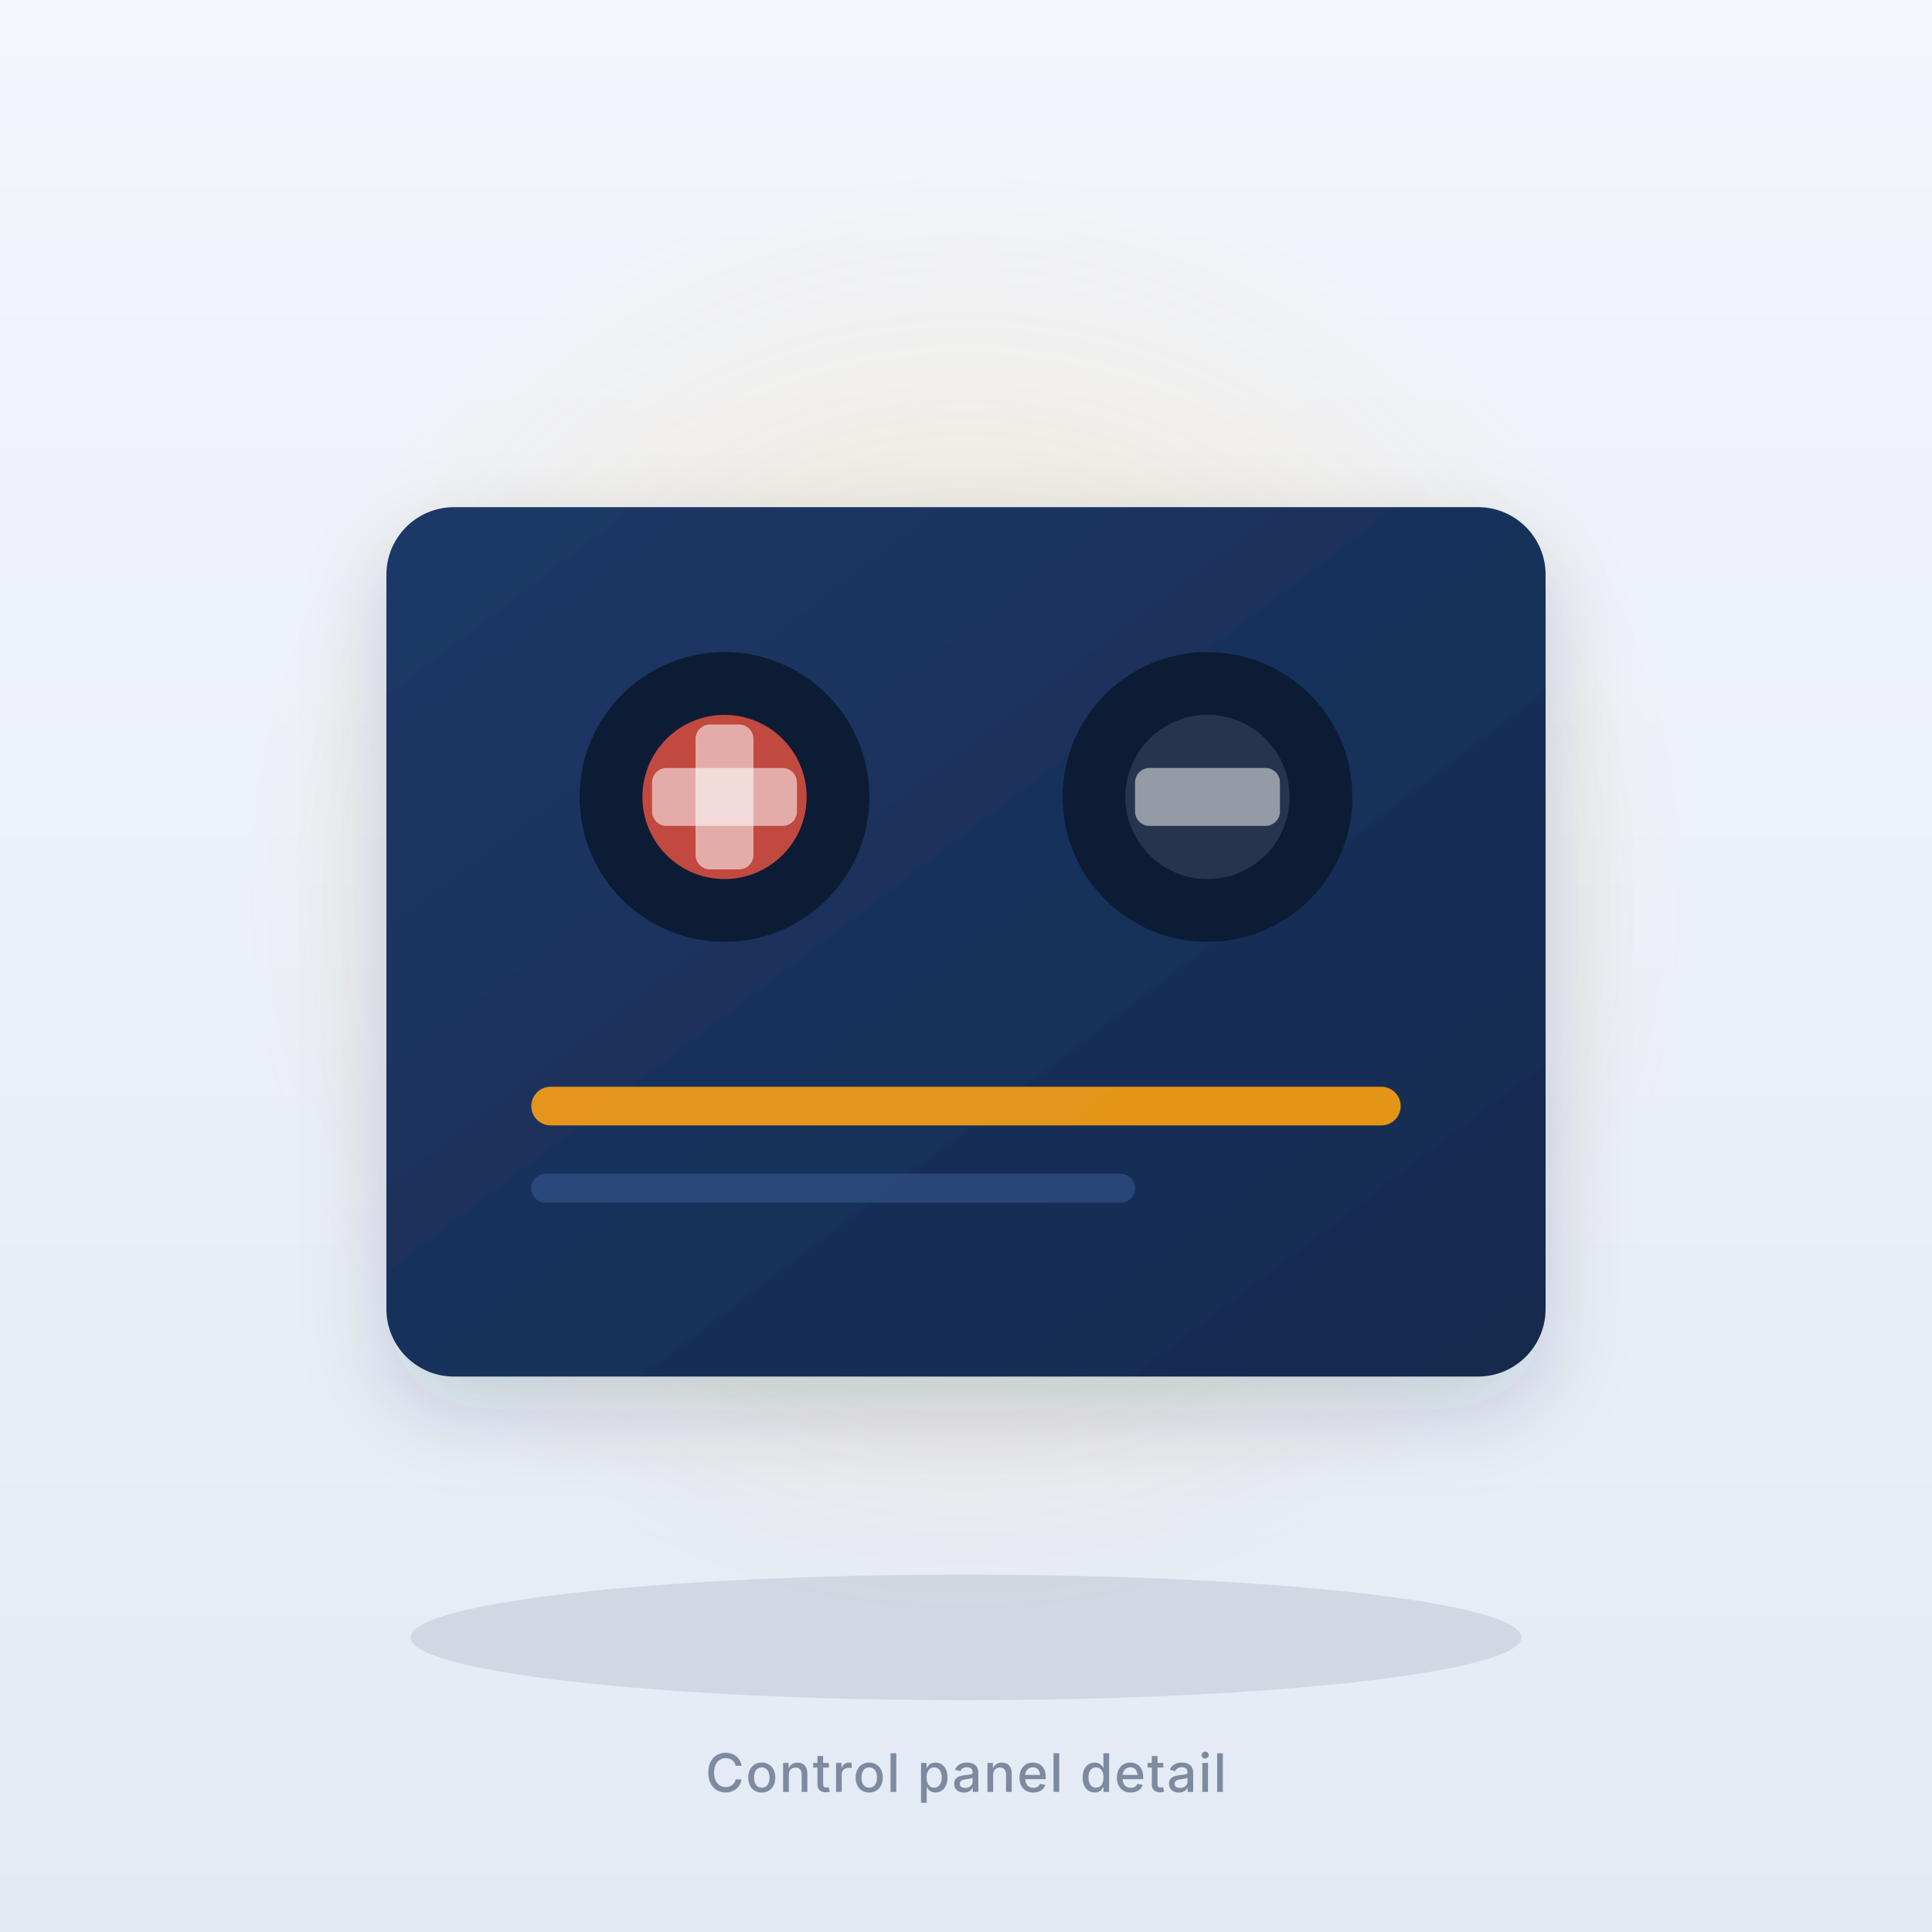
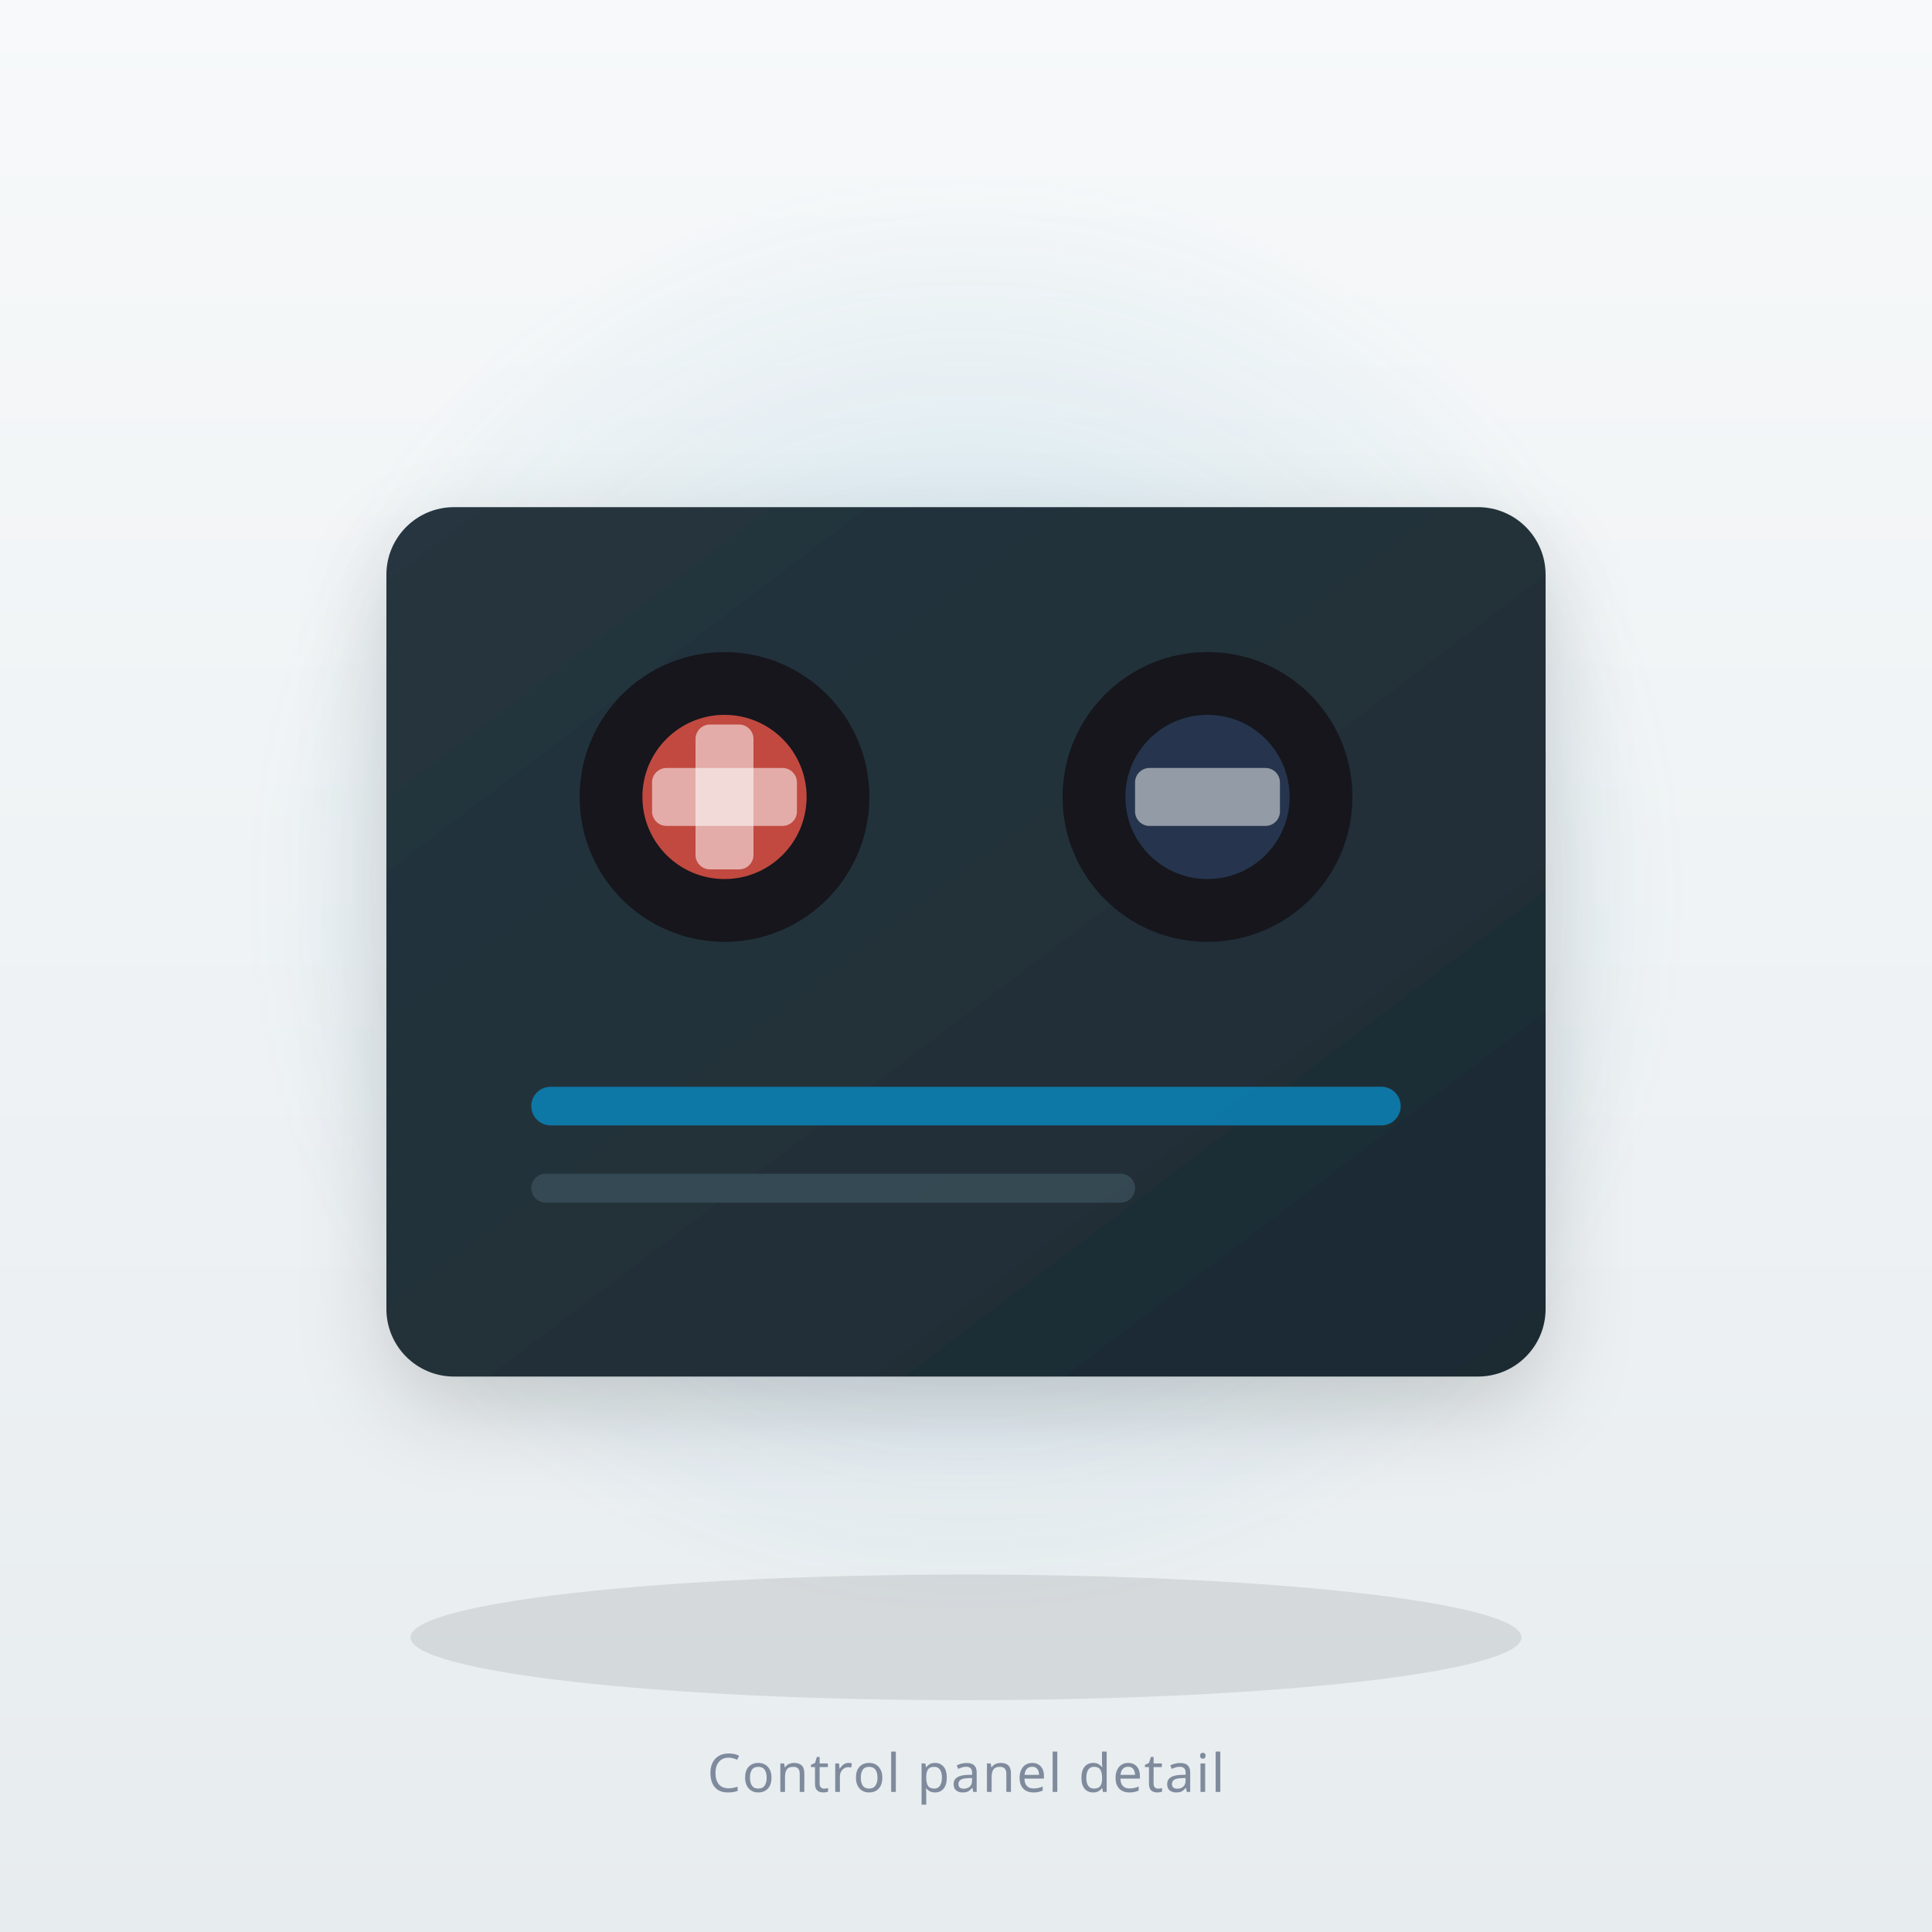
<svg xmlns="http://www.w3.org/2000/svg" viewBox="0 0 800 800" width="800" height="800" role="img" aria-labelledby="battery-1-detail-title">
  <defs>
    <linearGradient id="bg" x1="0" y1="0" x2="0" y2="1">
-       <stop offset="0" stop-color="#f3f6fb" />
-       <stop offset="1" stop-color="#e4eaf4" />
+       <stop offset="0" stop-color="#f7f9fa" />
+       <stop offset="1" stop-color="#e7ecef" />
    </linearGradient>
    <linearGradient id="body" x1="0" y1="0" x2="1" y2="1">
-       <stop offset="0" stop-color="#1d3868" />
-       <stop offset="1" stop-color="#152a4d" />
+       <stop offset="0" stop-color="#26363f" />
+       <stop offset="1" stop-color="#1d2a33" />
    </linearGradient>
    <linearGradient id="bodySide" x1="0" y1="0" x2="1" y2="0">
-       <stop offset="0" stop-color="#0d1c35" />
-       <stop offset="1" stop-color="#152a4d" />
+       <stop offset="0" stop-color="#12181d" />
+       <stop offset="1" stop-color="#1d2a33" />
    </linearGradient>
-     <linearGradient id="amber" x1="0" y1="0" x2="1" y2="0">
-       <stop offset="0" stop-color="#faa113" />
-       <stop offset="1" stop-color="#d1810a" />
+     <linearGradient id="accent" x1="0" y1="0" x2="1" y2="0">
+       <stop offset="0" stop-color="#107eb1" />
+       <stop offset="1" stop-color="#0b6a94" />
    </linearGradient>
    <radialGradient id="glow" cx="0.5" cy="0.5" r="0.5">
-       <stop offset="0" stop-color="#faa113" stop-opacity="0.55" />
-       <stop offset="1" stop-color="#faa113" stop-opacity="0" />
+       <stop offset="0" stop-color="#107eb1" stop-opacity="0.55" />
+       <stop offset="1" stop-color="#107eb1" stop-opacity="0" />
    </radialGradient>
    <filter id="soft" x="-20%" y="-20%" width="140%" height="140%">
-       <feDropShadow dx="0" dy="14" stdDeviation="18" flood-color="#0f2340" flood-opacity="0.16" />
+       <feDropShadow dx="0" dy="14" stdDeviation="18" flood-color="#12181d" flood-opacity="0.16" />
    </filter>
  </defs>
  <rect width="800" height="800" fill="url(#bg)" />
  <circle cx="400" cy="370" r="300" fill="url(#glow)" opacity="0.35" />
-   <ellipse cx="400" cy="678" rx="230" ry="26" fill="#0f2340" opacity="0.1" />
+   <ellipse cx="400" cy="678" rx="230" ry="26" fill="#12181d" opacity="0.1" />
  <g filter="url(#soft)">
    <rect x="160" y="210" width="480" height="360" rx="28" fill="url(#body)" />
-     <circle cx="300" cy="330" r="60" fill="#0d1c35" />
+     <circle cx="300" cy="330" r="60" fill="#12181d" />
    <circle cx="300" cy="330" r="34" fill="#c1483f" />
    <rect x="288" y="300" width="24" height="60" rx="6" fill="#fff" opacity="0.55" />
    <rect x="270" y="318" width="60" height="24" rx="6" fill="#fff" opacity="0.55" />
-     <circle cx="500" cy="330" r="60" fill="#0d1c35" />
+     <circle cx="500" cy="330" r="60" fill="#12181d" />
    <circle cx="500" cy="330" r="34" fill="#26364d" />
    <rect x="470" y="318" width="60" height="24" rx="6" fill="#fff" opacity="0.5" />
-     <rect x="220" y="450" width="360" height="16" rx="8" fill="#faa113" opacity="0.9" />
-     <rect x="220" y="486" width="250" height="12" rx="6" fill="#3b5c99" opacity="0.5" />
+     <rect x="220" y="450" width="360" height="16" rx="8" fill="#107eb1" opacity="0.9" />
+     <rect x="220" y="486" width="250" height="12" rx="6" fill="#4a6270" opacity="0.5" />
  </g>
-   <text x="400" y="742" text-anchor="middle" font-family="Inter, system-ui, sans-serif" font-size="22" font-weight="500" letter-spacing="0.6" fill="#16294a" opacity="0.5">Control panel detail</text>
+   <text x="400" y="742" text-anchor="middle" font-family="'Plus Jakarta Sans', system-ui, sans-serif" font-size="22" font-weight="500" letter-spacing="0.6" fill="#16294a" opacity="0.5">Control panel detail</text>
</svg>
